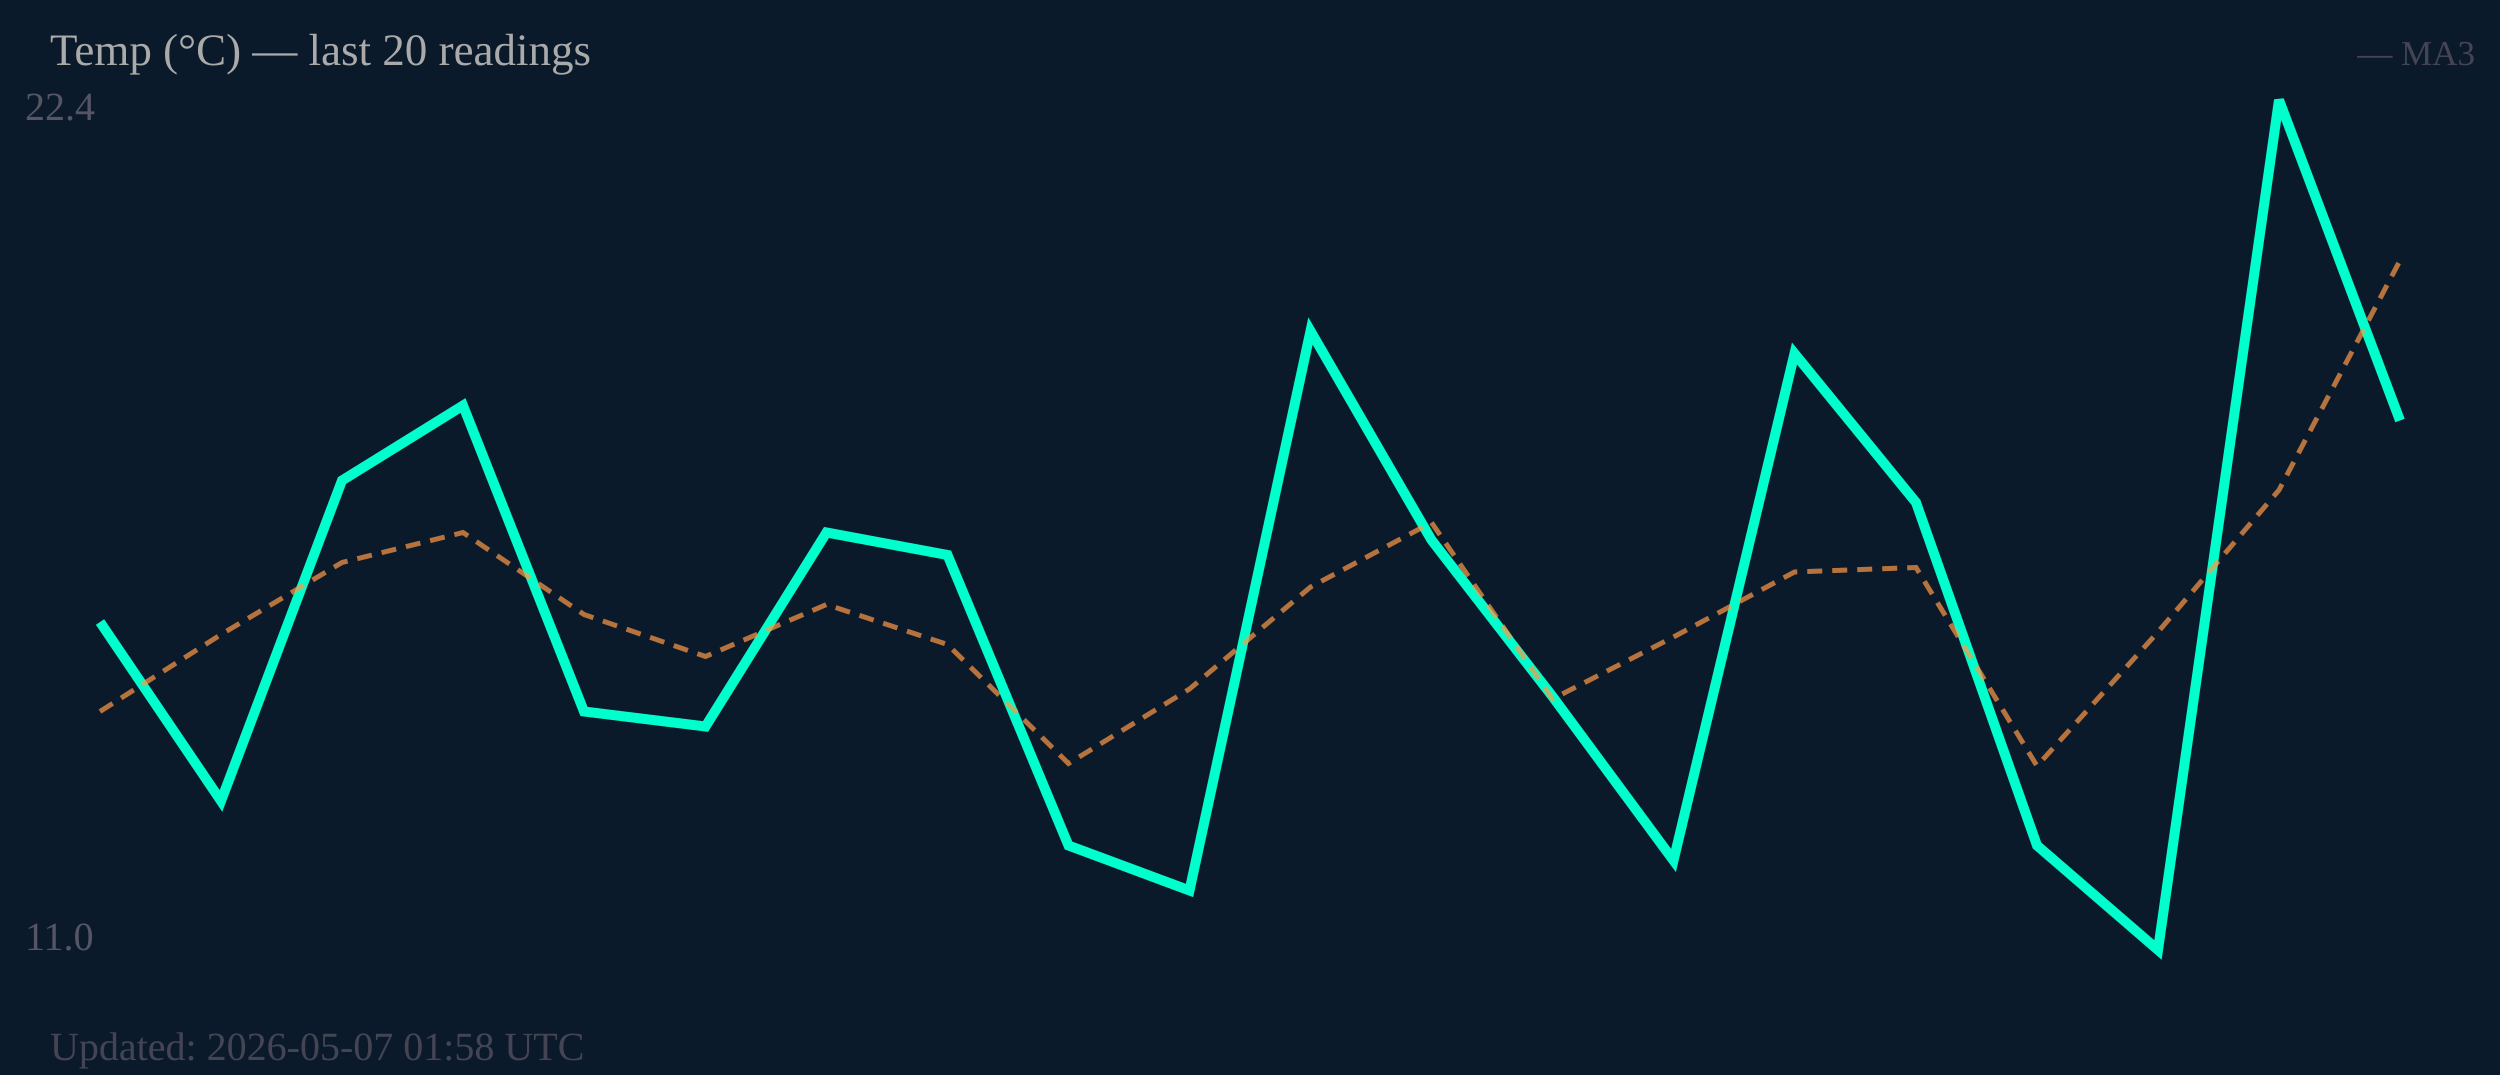
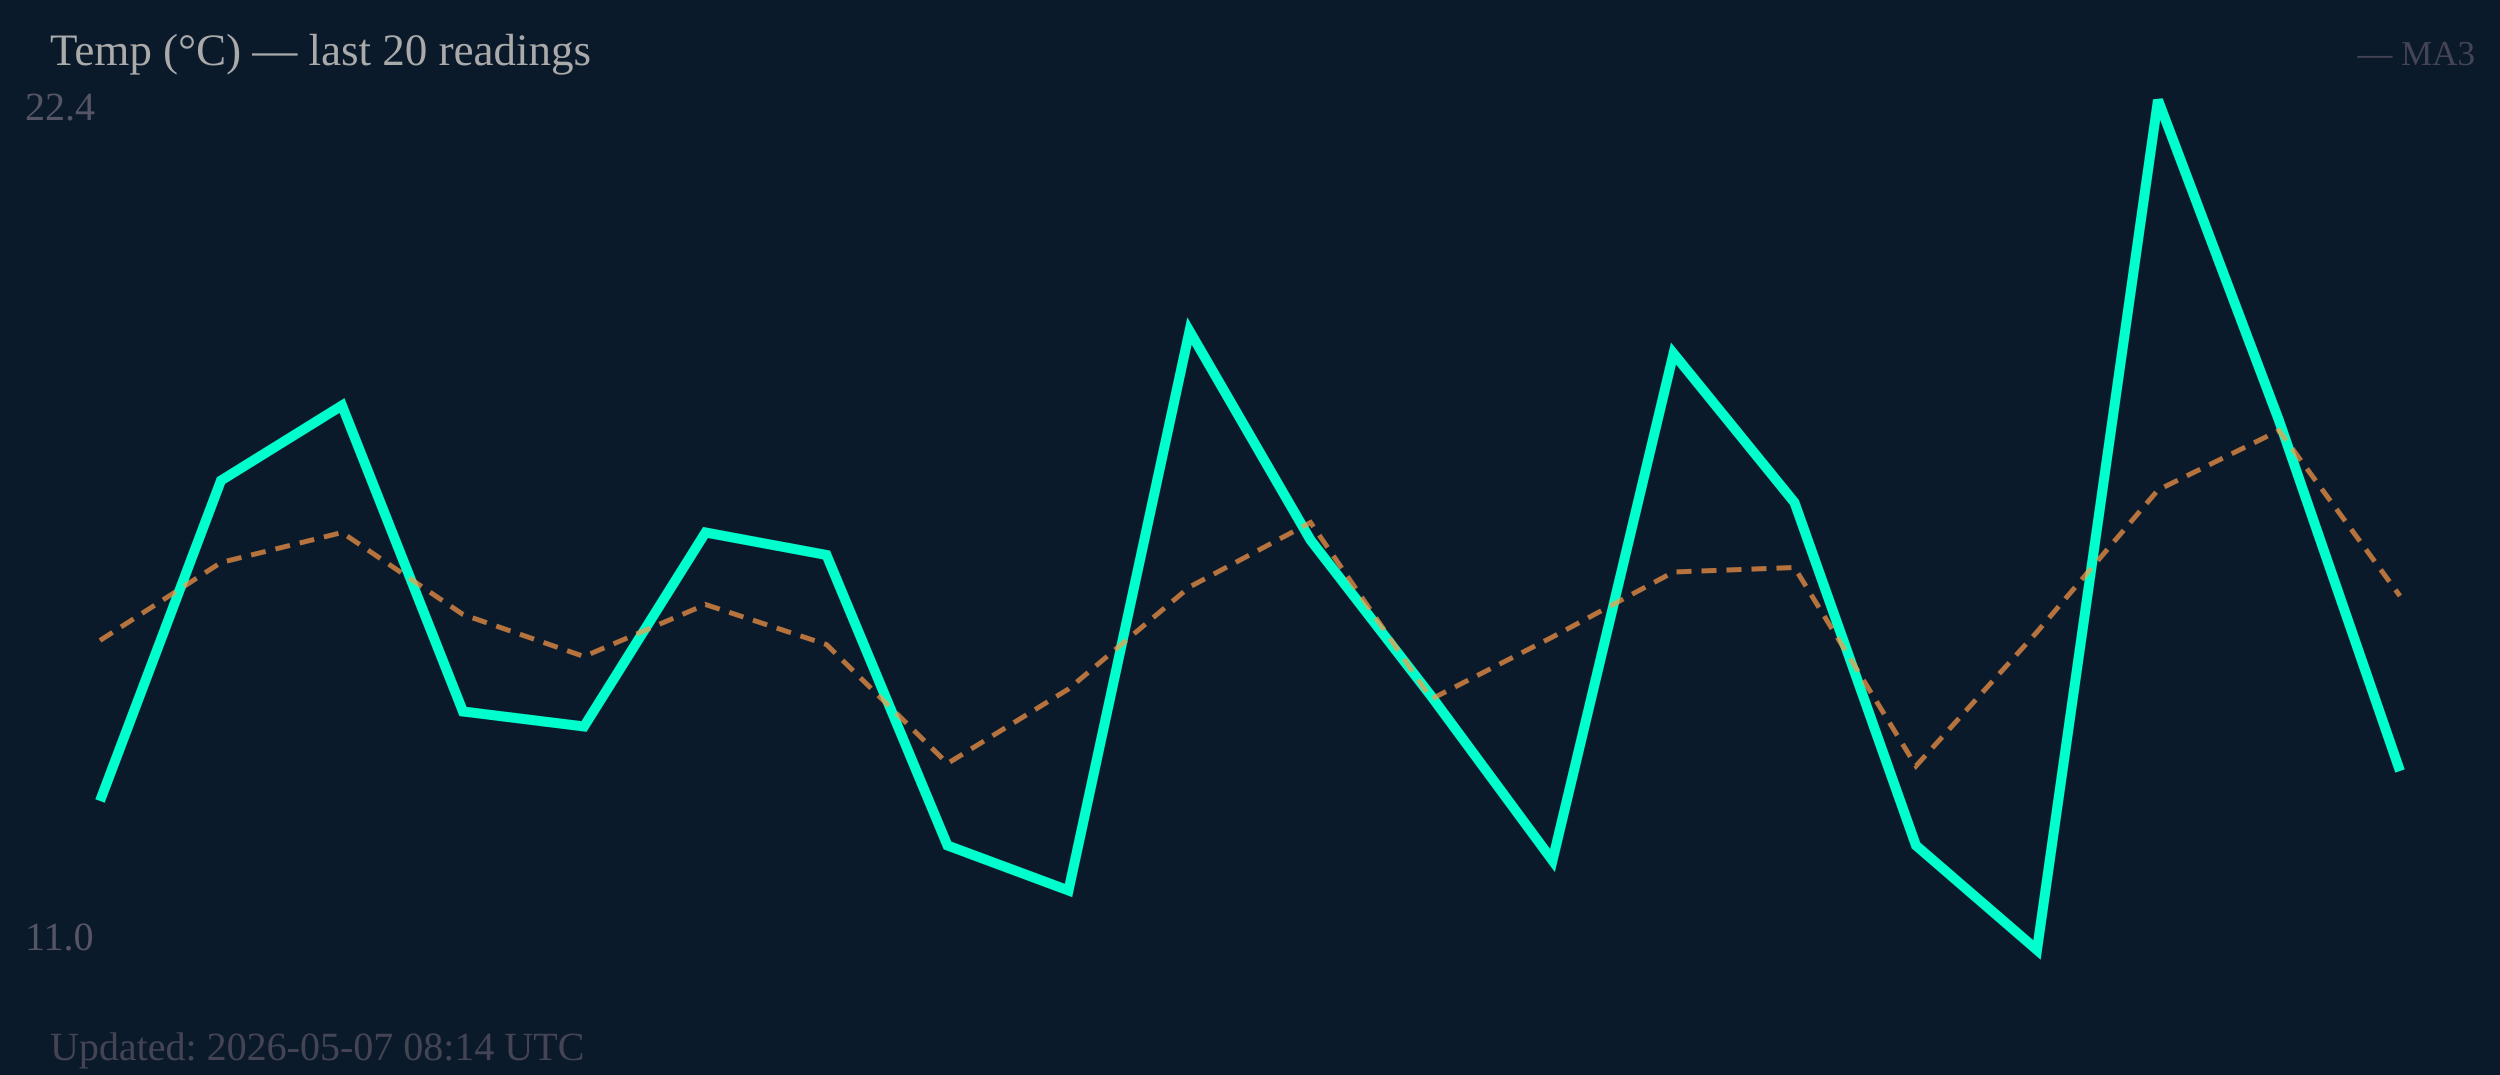
<svg xmlns="http://www.w3.org/2000/svg" width="500" height="215" viewBox="0 0 500 215">
  <rect width="500" height="215" fill="#0b1a2a" />
  <text x="5" y="24" font-size="8" fill="#556">22.4</text>
  <text x="5" y="190" font-size="8" fill="#556">11.0</text>
-   <polyline fill="none" stroke="#00ffcc" stroke-width="2" points="20.0,124.4 44.2,160.2 68.4,96.1 92.6,81.1 116.8,142.3 141.1,145.3 165.3,106.5 189.5,111.0 213.7,169.1 237.9,178.1 262.1,66.2 286.3,108.0 310.5,139.3 334.7,172.1 358.9,70.7 383.2,100.5 407.4,169.1 431.6,190.0 455.8,20.0 480.0,84.1" />
-   <polyline fill="none" stroke="#ff9944" stroke-width="1" stroke-dasharray="3,2" opacity="0.7" points="20.0,142.3 44.2,126.9 68.4,112.5 92.6,106.5 116.8,122.9 141.1,131.3 165.3,120.9 189.5,128.9 213.7,152.7 237.9,137.8 262.1,117.4 286.3,104.5 310.5,139.8 334.7,127.4 358.9,114.4 383.2,113.5 407.4,153.2 431.6,126.4 455.8,98.0 480.0,52.1" />
+   <polyline fill="none" stroke="#00ffcc" stroke-width="2" points="20.0,160.2 44.2,96.1 68.4,81.1 92.6,142.3 116.8,145.3 141.1,106.5 165.3,111.0 189.5,169.1 213.7,178.1 237.9,66.2 262.1,108.0 286.3,139.3 310.5,172.1 334.7,70.7 358.9,100.5 383.2,169.1 407.4,190.0 431.6,20.0 455.8,84.1 480.0,154.2" />
+   <polyline fill="none" stroke="#ff9944" stroke-width="1" stroke-dasharray="3,2" opacity="0.7" points="20.0,128.1 44.2,112.5 68.4,106.5 92.6,122.9 116.8,131.3 141.1,120.9 165.3,128.9 189.5,152.7 213.7,137.8 237.9,117.4 262.1,104.5 286.3,139.8 310.5,127.4 334.7,114.4 358.9,113.5 383.2,153.2 407.4,126.4 431.6,98.0 455.8,86.1 480.0,119.2" />
  <text x="10" y="13" font-size="9" fill="#aaa">Temp (°C) — last 20 readings</text>
  <text x="495" y="13" font-size="7" fill="#445" text-anchor="end">— MA3</text>
-   <text x="10" y="212" font-size="8" fill="#445">Updated: 2026-05-07 01:58 UTC</text>
+   <text x="10" y="212" font-size="8" fill="#445">Updated: 2026-05-07 08:14 UTC</text>
</svg>
